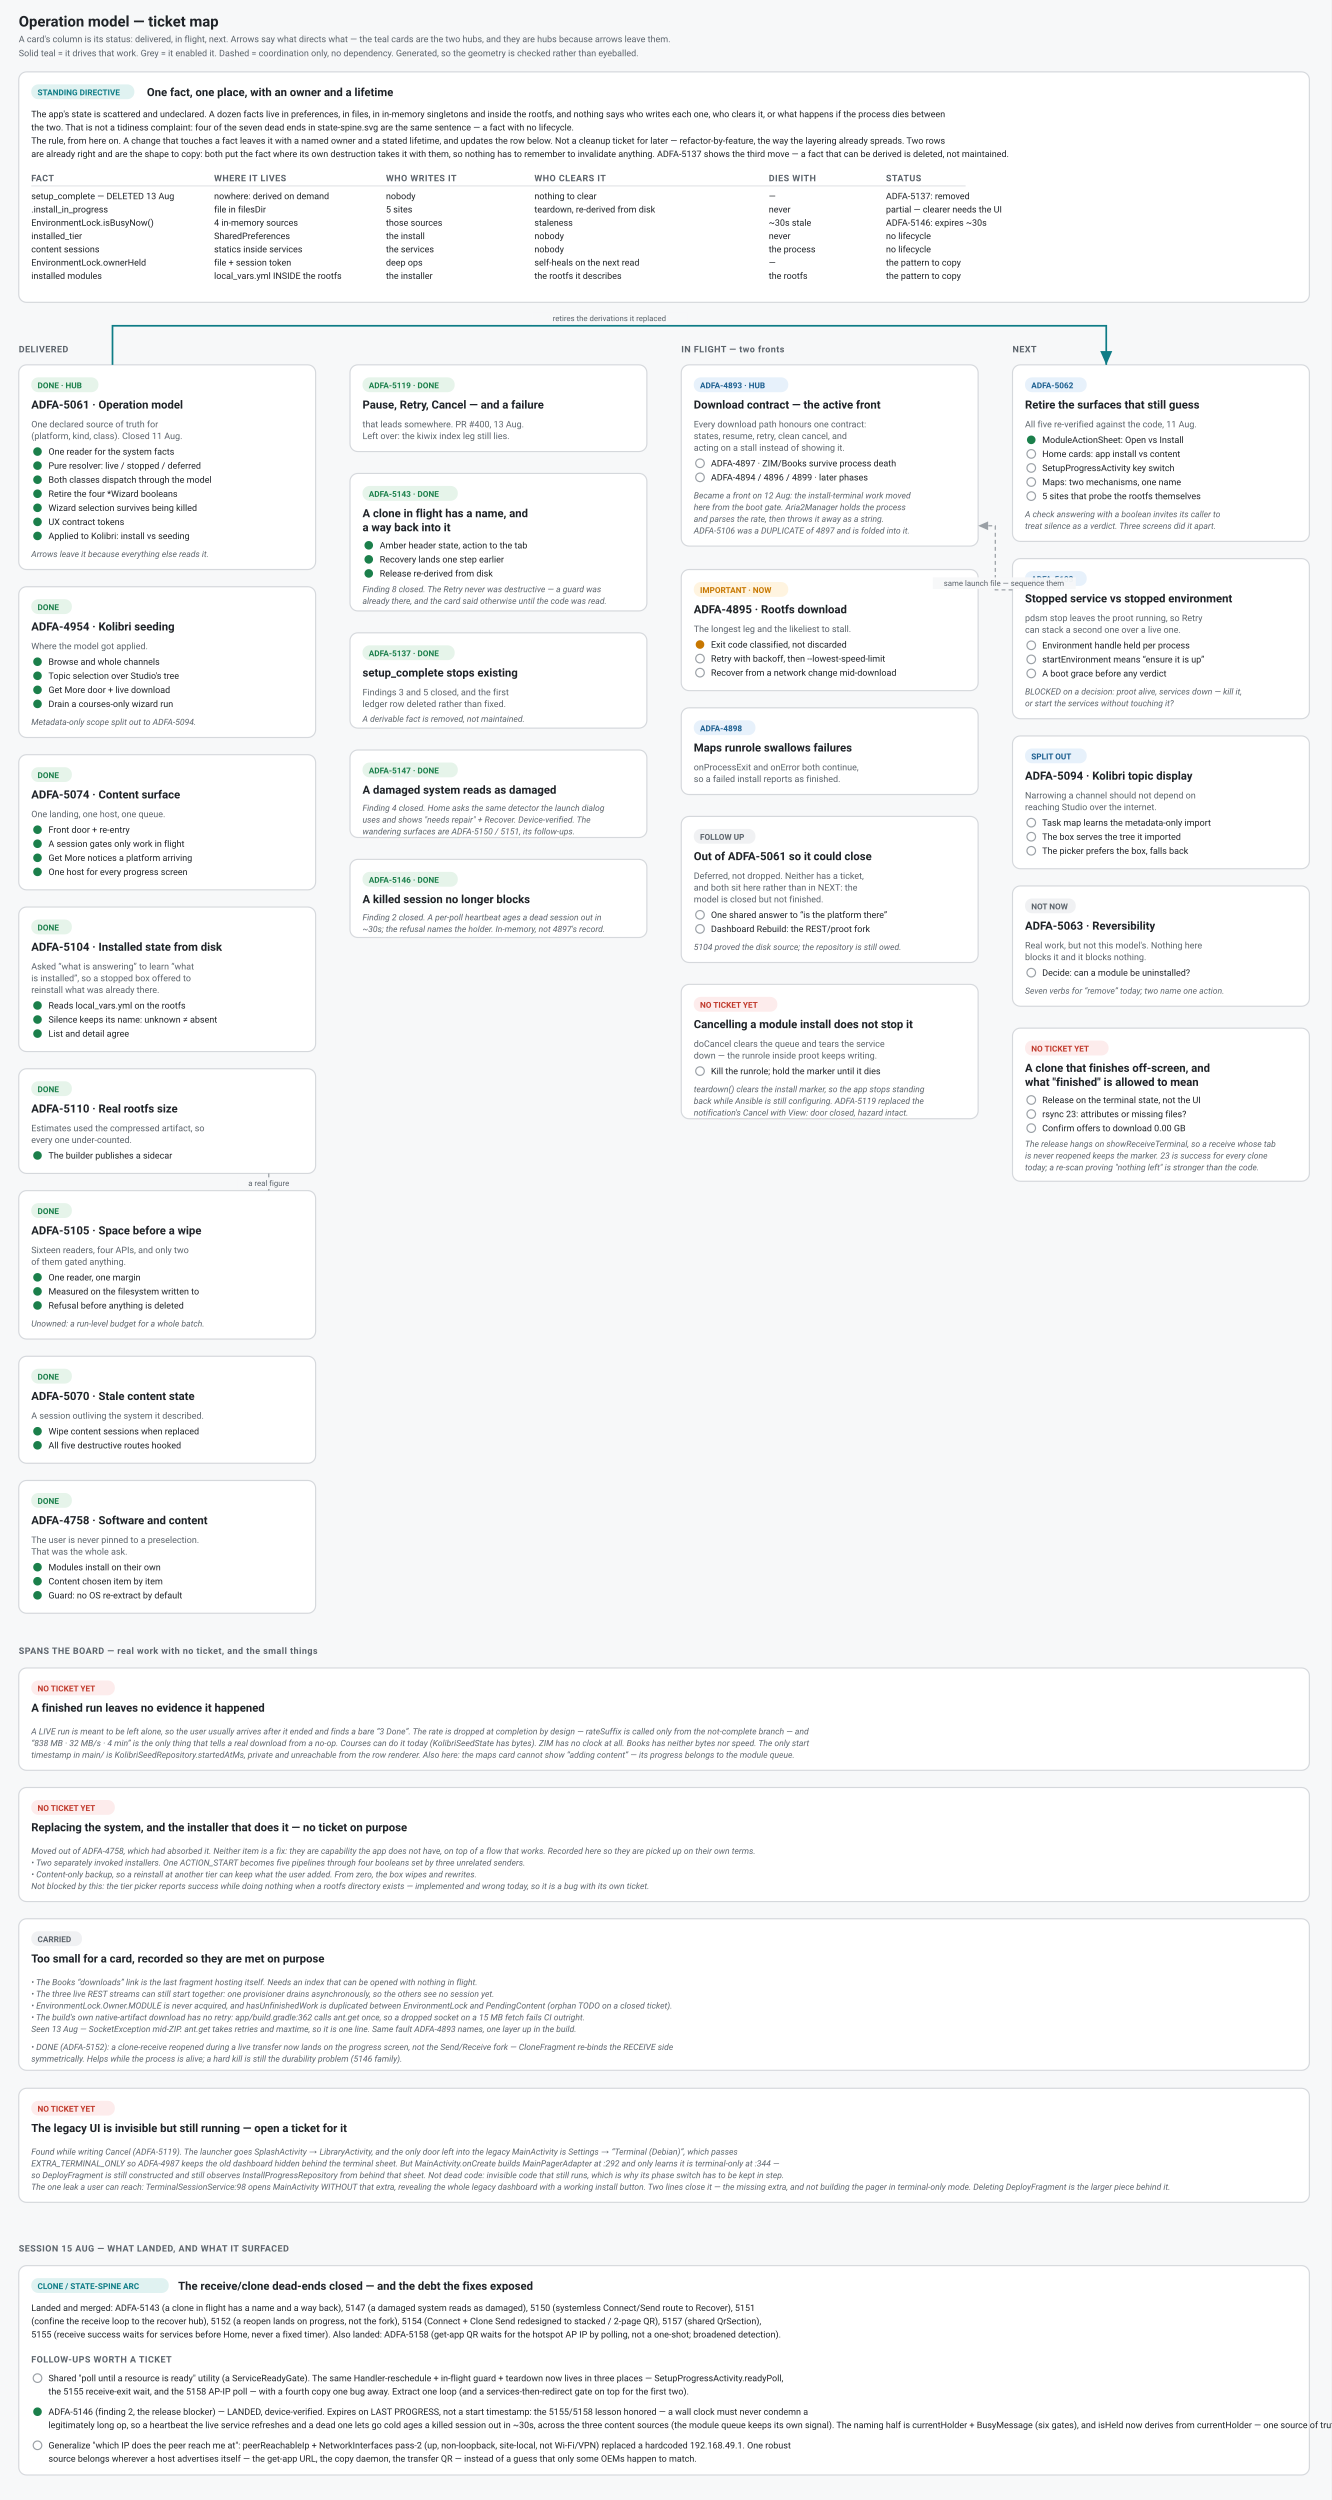
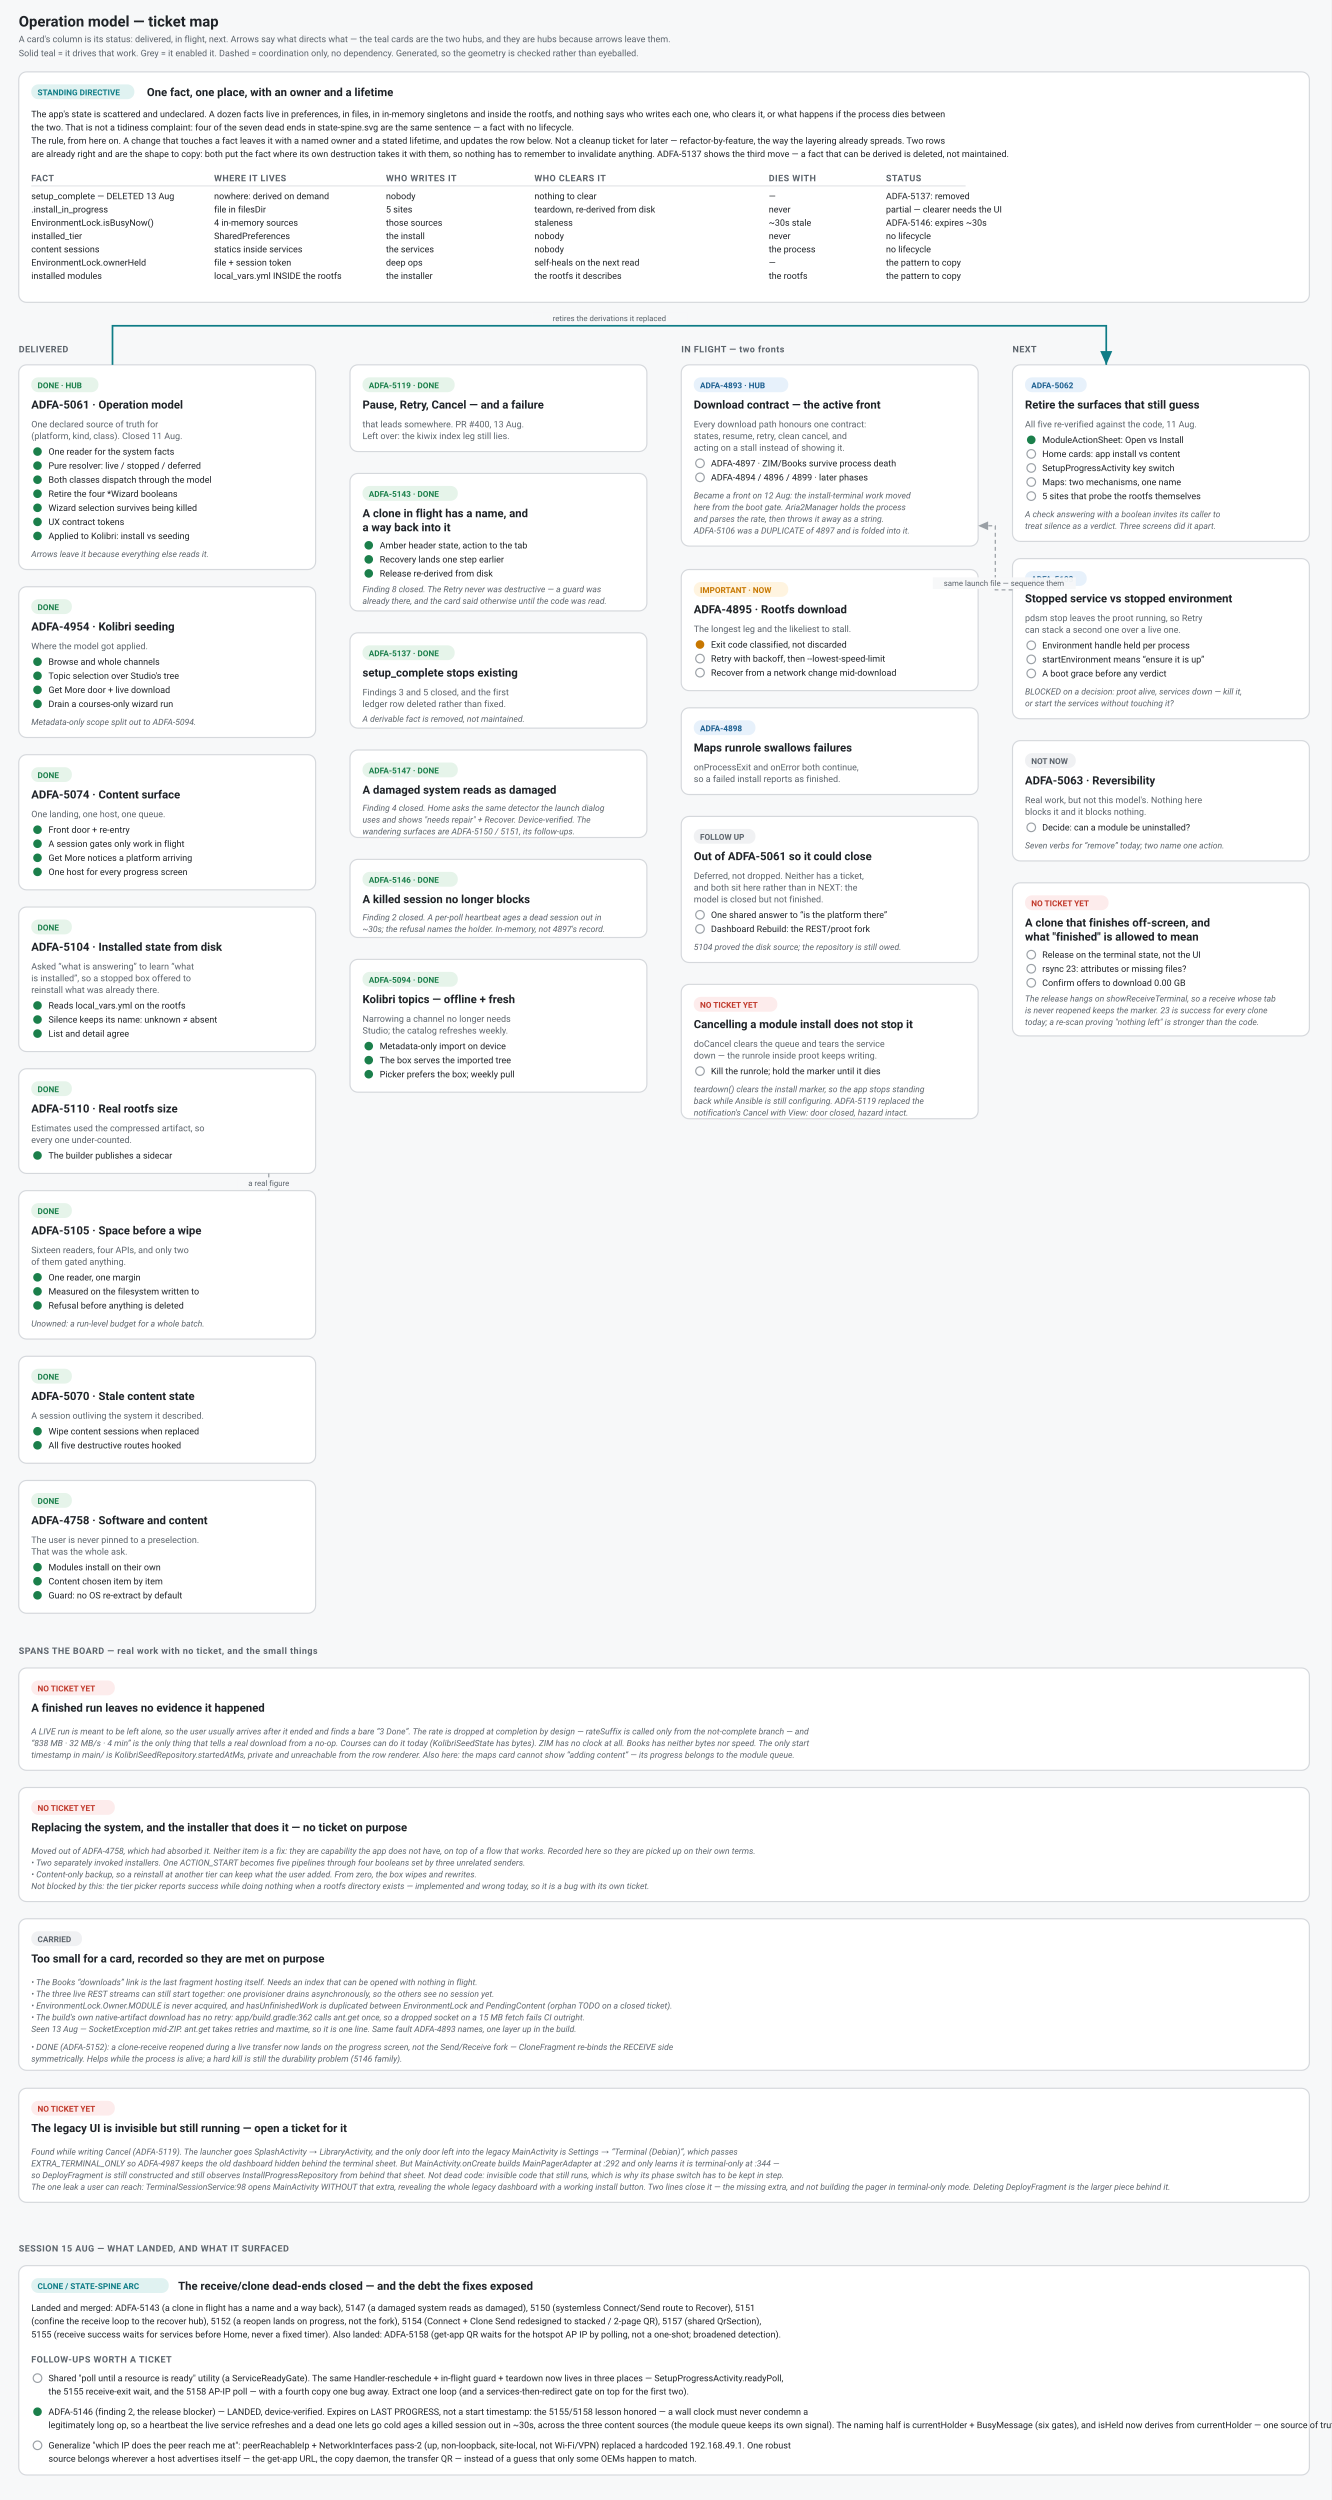
<svg xmlns="http://www.w3.org/2000/svg" viewBox="0 0 1704 3200" width="1704" height="3200" font-family="Segoe UI, Roboto, Helvetica, Arial, sans-serif">
  <style>
  .bg    { fill: #F7F8F9; }
  .card  { fill: #FFFFFF; stroke: #D5D8DC; stroke-width: 1.5; rx: 10; }
  .h1    { font-size: 19px; font-weight: 700; fill: #1F2328; }
  .h2    { font-size: 14.5px; font-weight: 700; fill: #1F2328; }
  .h3    { font-size: 11.5px; font-weight: 700; fill: #5B636B; letter-spacing: .05em; }
  .sub   { font-size: 11.5px; fill: #5B636B; }
  .item  { font-size: 11.5px; fill: #1F2328; }
  .note  { font-size: 11px; fill: #5B636B; font-style: italic; }
  .lnklbl{ font-size: 10px; fill: #5B636B; }
  .lnk    { stroke: #9AA0A6; stroke-width: 1.6; fill: none; }
  .lnk-hi { stroke: #0E7C86; stroke-width: 2.2; fill: none; }
  .lnk-dash { stroke: #9AA0A6; stroke-width: 1.6; fill: none; stroke-dasharray: 5 4; }
  .s-done { fill: #1B7F4B; stroke: none; }
  .s-doing{ fill: #C77700; stroke: none; }
  .s-todo { fill: #FFFFFF; stroke: #9AA0A6; stroke-width: 1.5; }
  .chip   { rx: 9; }
  .chiptx { font-size: 10.5px; font-weight: 700; }
</style>
  <defs>
    <marker id="a" markerWidth="9" markerHeight="9" refX="8" refY="4.5" orient="auto">
      <path d="M0,1 L8,4.5 L0,8 Z" fill="#9AA0A6" />
    </marker>
    <marker id="ahi" markerWidth="9" markerHeight="9" refX="8" refY="4.5" orient="auto">
      <path d="M0,1 L8,4.5 L0,8 Z" fill="#0E7C86" />
    </marker>
  </defs>
  <rect class="bg" x="0" y="0" width="1704" height="3200" />
  <text class="h1" x="24" y="34">Operation model — ticket map</text>
  <text class="sub" x="24" y="54">A card's column is its status: delivered, in flight, next. Arrows say what directs what — the teal cards are the two hubs, and they are hubs because arrows leave them.</text>
  <text class="sub" x="24" y="72">Solid teal = it drives that work. Grey = it enabled it. Dashed = coordination only, no dependency. Generated, so the geometry is checked rather than eyeballed.</text>
  <rect class="card" x="24" y="92" width="1652" height="295" stroke="#0E7C86" stroke-width="3" />
  <rect class="chip" x="40" y="108" width="132" height="19" fill="#E0F2F1" stroke="none" />
  <text class="chiptx" x="48" y="122" fill="#0E7C86">STANDING DIRECTIVE</text>
  <text class="h2" x="188" y="123">One fact, one place, with an owner and a lifetime</text>
  <text class="item" x="40" y="150">The app's state is scattered and undeclared. A dozen facts live in preferences, in files, in in-memory singletons and inside the rootfs, and nothing says who writes each one, who clears it, or what happens if the process dies between</text>
  <text class="item" x="40" y="167">the two. That is not a tidiness complaint: four of the seven dead ends in state-spine.svg are the same sentence — a fact with no lifecycle.</text>
  <text class="item" x="40" y="184">The rule, from here on. A change that touches a fact leaves it with a named owner and a stated lifetime, and updates the row below. Not a cleanup ticket for later — refactor-by-feature, the way the layering already spreads. Two rows</text>
  <text class="item" x="40" y="201">are already right and are the shape to copy: both put the fact where its own destruction takes it with them, so nothing has to remember to invalidate anything. ADFA-5137 shows the third move — a fact that can be derived is deleted, not maintained.</text>
  <text class="h3" x="40" y="232">FACT</text>
  <text class="h3" x="274" y="232">WHERE IT LIVES</text>
  <text class="h3" x="494" y="232">WHO WRITES IT</text>
  <text class="h3" x="684" y="232">WHO CLEARS IT</text>
  <text class="h3" x="984" y="232">DIES WITH</text>
  <text class="h3" x="1134" y="232">STATUS</text>
  <line x1="40" y1="238" x2="1236" y2="238" stroke="#D5D8DC" />
  <text class="item" x="40" y="255">setup_complete — DELETED 13 Aug</text>
  <text class="item" x="274" y="255">nowhere: derived on demand</text>
  <text class="item" x="494" y="255">nobody</text>
  <text class="item" x="684" y="255">nothing to clear</text>
  <text class="item" x="984" y="255">—</text>
  <text class="item" x="1134" y="255" fill="#1B7F4B">ADFA-5137: removed</text>
  <text class="item" x="40" y="272">.install_in_progress</text>
  <text class="item" x="274" y="272">file in filesDir</text>
  <text class="item" x="494" y="272">5 sites</text>
  <text class="item" x="684" y="272">teardown, re-derived from disk</text>
  <text class="item" x="984" y="272">never</text>
  <text class="item" x="1134" y="272" fill="#C77700">partial — clearer needs the UI</text>
  <text class="item" x="40" y="289">EnvironmentLock.isBusyNow()</text>
  <text class="item" x="274" y="289">4 in-memory sources</text>
  <text class="item" x="494" y="289">those sources</text>
  <text class="item" x="684" y="289">staleness</text>
  <text class="item" x="984" y="289">~30s stale</text>
  <text class="item" x="1134" y="289" fill="#1B7F4B">ADFA-5146: expires ~30s</text>
  <text class="item" x="40" y="306">installed_tier</text>
  <text class="item" x="274" y="306">SharedPreferences</text>
  <text class="item" x="494" y="306">the install</text>
  <text class="item" x="684" y="306">nobody</text>
  <text class="item" x="984" y="306">never</text>
  <text class="item" x="1134" y="306" fill="#C0392B">no lifecycle</text>
  <text class="item" x="40" y="323">content sessions</text>
  <text class="item" x="274" y="323">statics inside services</text>
  <text class="item" x="494" y="323">the services</text>
  <text class="item" x="684" y="323">nobody</text>
  <text class="item" x="984" y="323">the process</text>
  <text class="item" x="1134" y="323" fill="#C0392B">no lifecycle</text>
  <text class="item" x="40" y="340">EnvironmentLock.ownerHeld</text>
  <text class="item" x="274" y="340">file + session token</text>
  <text class="item" x="494" y="340">deep ops</text>
  <text class="item" x="684" y="340">self-heals on the next read</text>
  <text class="item" x="984" y="340">—</text>
  <text class="item" x="1134" y="340" fill="#1B7F4B">the pattern to copy</text>
  <text class="item" x="40" y="357">installed modules</text>
  <text class="item" x="274" y="357">local_vars.yml INSIDE the rootfs</text>
  <text class="item" x="494" y="357">the installer</text>
  <text class="item" x="684" y="357">the rootfs it describes</text>
  <text class="item" x="984" y="357">the rootfs</text>
  <text class="item" x="1134" y="357" fill="#1B7F4B">the pattern to copy</text>
  <text class="h3" x="24" y="451">DELIVERED</text>
  <text class="h3" x="872" y="451">IN FLIGHT — two fronts</text>
  <text class="h3" x="1296" y="451">NEXT</text>
  <rect class="card" x="24" y="467" width="380" height="262" stroke="#0E7C86" stroke-width="2.5" />
  <rect class="chip" x="40" y="483" width="86" height="19" fill="#E6F4EA" stroke="none" />
  <text class="chiptx" x="48" y="497" fill="#1B7F4B">DONE · HUB</text>
  <text class="h2" x="40" y="523">ADFA-5061 · Operation model</text>
  <text class="sub" x="40" y="547">One declared source of truth for</text>
  <text class="sub" x="40" y="562">(platform, kind, class). Closed 11 Aug.</text>
  <circle class="s-done" cx="48" cy="578" r="5.5" />
  <text class="item" x="62" y="582">One reader for the system facts</text>
  <circle class="s-done" cx="48" cy="596" r="5.5" />
  <text class="item" x="62" y="600">Pure resolver: live / stopped / deferred</text>
  <circle class="s-done" cx="48" cy="614" r="5.5" />
  <text class="item" x="62" y="618">Both classes dispatch through the model</text>
  <circle class="s-done" cx="48" cy="632" r="5.5" />
  <text class="item" x="62" y="636">Retire the four *Wizard booleans</text>
  <circle class="s-done" cx="48" cy="650" r="5.5" />
  <text class="item" x="62" y="654">Wizard selection survives being killed</text>
  <circle class="s-done" cx="48" cy="668" r="5.5" />
  <text class="item" x="62" y="672">UX contract tokens</text>
  <circle class="s-done" cx="48" cy="686" r="5.5" />
  <text class="item" x="62" y="690">Applied to Kolibri: install vs seeding</text>
  <text class="note" x="40" y="713">Arrows leave it because everything else reads it.</text>
  <rect class="card" x="24" y="751" width="380" height="193" />
  <rect class="chip" x="40" y="767" width="52" height="19" fill="#E6F4EA" stroke="none" />
  <text class="chiptx" x="48" y="781" fill="#1B7F4B">DONE</text>
  <text class="h2" x="40" y="807">ADFA-4954 · Kolibri seeding</text>
  <text class="sub" x="40" y="831">Where the model got applied.</text>
  <circle class="s-done" cx="48" cy="847" r="5.5" />
  <text class="item" x="62" y="851">Browse and whole channels</text>
  <circle class="s-done" cx="48" cy="865" r="5.5" />
  <text class="item" x="62" y="869">Topic selection over Studio's tree</text>
  <circle class="s-done" cx="48" cy="883" r="5.5" />
  <text class="item" x="62" y="887">Get More door + live download</text>
  <circle class="s-done" cx="48" cy="901" r="5.5" />
  <text class="item" x="62" y="905">Drain a courses-only wizard run</text>
  <text class="note" x="40" y="928">Metadata-only scope split out to ADFA-5094.</text>
  <rect class="card" x="24" y="966" width="380" height="173" />
  <rect class="chip" x="40" y="982" width="52" height="19" fill="#E6F4EA" stroke="none" />
  <text class="chiptx" x="48" y="996" fill="#1B7F4B">DONE</text>
  <text class="h2" x="40" y="1022">ADFA-5074 · Content surface</text>
  <text class="sub" x="40" y="1046">One landing, one host, one queue.</text>
  <circle class="s-done" cx="48" cy="1062" r="5.5" />
  <text class="item" x="62" y="1066">Front door + re-entry</text>
  <circle class="s-done" cx="48" cy="1080" r="5.5" />
  <text class="item" x="62" y="1084">A session gates only work in flight</text>
  <circle class="s-done" cx="48" cy="1098" r="5.5" />
  <text class="item" x="62" y="1102">Get More notices a platform arriving</text>
  <circle class="s-done" cx="48" cy="1116" r="5.5" />
  <text class="item" x="62" y="1120">One host for every progress screen</text>
  <rect class="card" x="24" y="1161" width="380" height="185" />
  <rect class="chip" x="40" y="1177" width="52" height="19" fill="#E6F4EA" stroke="none" />
  <text class="chiptx" x="48" y="1191" fill="#1B7F4B">DONE</text>
  <text class="h2" x="40" y="1217">ADFA-5104 · Installed state from disk</text>
  <text class="sub" x="40" y="1241">Asked “what is answering” to learn “what</text>
  <text class="sub" x="40" y="1256">is installed”, so a stopped box offered to</text>
  <text class="sub" x="40" y="1271">reinstall what was already there.</text>
  <circle class="s-done" cx="48" cy="1287" r="5.5" />
  <text class="item" x="62" y="1291">Reads local_vars.yml on the rootfs</text>
  <circle class="s-done" cx="48" cy="1305" r="5.5" />
  <text class="item" x="62" y="1309">Silence keeps its name: unknown ≠ absent</text>
  <circle class="s-done" cx="48" cy="1323" r="5.5" />
  <text class="item" x="62" y="1327">List and detail agree</text>
  <rect class="card" x="24" y="1368" width="380" height="134" />
  <rect class="chip" x="40" y="1384" width="52" height="19" fill="#E6F4EA" stroke="none" />
  <text class="chiptx" x="48" y="1398" fill="#1B7F4B">DONE</text>
  <text class="h2" x="40" y="1424">ADFA-5110 · Real rootfs size</text>
  <text class="sub" x="40" y="1448">Estimates used the compressed artifact, so</text>
  <text class="sub" x="40" y="1463">every one under-counted.</text>
  <circle class="s-done" cx="48" cy="1479" r="5.5" />
  <text class="item" x="62" y="1483">The builder publishes a sidecar</text>
  <rect class="card" x="24" y="1524" width="380" height="190" />
  <rect class="chip" x="40" y="1540" width="52" height="19" fill="#E6F4EA" stroke="none" />
  <text class="chiptx" x="48" y="1554" fill="#1B7F4B">DONE</text>
  <text class="h2" x="40" y="1580">ADFA-5105 · Space before a wipe</text>
  <text class="sub" x="40" y="1604">Sixteen readers, four APIs, and only two</text>
  <text class="sub" x="40" y="1619">of them gated anything.</text>
  <circle class="s-done" cx="48" cy="1635" r="5.5" />
  <text class="item" x="62" y="1639">One reader, one margin</text>
  <circle class="s-done" cx="48" cy="1653" r="5.5" />
  <text class="item" x="62" y="1657">Measured on the filesystem written to</text>
  <circle class="s-done" cx="48" cy="1671" r="5.5" />
  <text class="item" x="62" y="1675">Refusal before anything is deleted</text>
  <text class="note" x="40" y="1698">Unowned: a run-level budget for a whole batch.</text>
  <rect class="card" x="24" y="1736" width="380" height="137" />
  <rect class="chip" x="40" y="1752" width="52" height="19" fill="#E6F4EA" stroke="none" />
  <text class="chiptx" x="48" y="1766" fill="#1B7F4B">DONE</text>
  <text class="h2" x="40" y="1792">ADFA-5070 · Stale content state</text>
  <text class="sub" x="40" y="1816">A session outliving the system it described.</text>
  <circle class="s-done" cx="48" cy="1832" r="5.5" />
  <text class="item" x="62" y="1836">Wipe content sessions when replaced</text>
  <circle class="s-done" cx="48" cy="1850" r="5.5" />
  <text class="item" x="62" y="1854">All five destructive routes hooked</text>
  <rect class="card" x="24" y="1895" width="380" height="170" />
  <rect class="chip" x="40" y="1911" width="52" height="19" fill="#E6F4EA" stroke="none" />
  <text class="chiptx" x="48" y="1925" fill="#1B7F4B">DONE</text>
  <text class="h2" x="40" y="1951">ADFA-4758 · Software and content</text>
  <text class="sub" x="40" y="1975">The user is never pinned to a preselection.</text>
  <text class="sub" x="40" y="1990">That was the whole ask.</text>
  <circle class="s-done" cx="48" cy="2006" r="5.5" />
  <text class="item" x="62" y="2010">Modules install on their own</text>
  <circle class="s-done" cx="48" cy="2024" r="5.5" />
  <text class="item" x="62" y="2028">Content chosen item by item</text>
  <circle class="s-done" cx="48" cy="2042" r="5.5" />
  <text class="item" x="62" y="2046">Guard: no OS re-extract by default</text>
  <g transform="translate(424,0)">
    <rect class="card" x="448" y="467" width="380" height="232" stroke="#0E7C86" stroke-width="2.5" />
    <rect class="chip" x="464" y="483" width="121" height="19" fill="#E7F1FB" stroke="none" />
    <text class="chiptx" x="472" y="497" fill="#1B5E8F">ADFA-4893 · HUB</text>
    <text class="h2" x="464" y="523">Download contract — the active front</text>
    <text class="sub" x="464" y="547">Every download path honours one contract:</text>
    <text class="sub" x="464" y="562">states, resume, retry, clean cancel, and</text>
    <text class="sub" x="464" y="577">acting on a stall instead of showing it.</text>
    <circle class="s-todo" cx="472" cy="593" r="5.5" />
    <text class="item" x="486" y="597">ADFA-4897 · ZIM/Books survive process death</text>
    <circle class="s-todo" cx="472" cy="611" r="5.5" />
    <text class="item" x="486" y="615">ADFA-4894 / 4896 / 4899 · later phases</text>
    <text class="note" x="464" y="638">Became a front on 12 Aug: the install-terminal work moved</text>
    <text class="note" x="464" y="653">here from the boot gate. Aria2Manager holds the process</text>
    <text class="note" x="464" y="668">and parses the rate, then throws it away as a string.</text>
    <text class="note" x="464" y="683">ADFA-5106 was a DUPLICATE of 4897 and is folded into it.</text>
  </g>
  <g transform="translate(424,0)">
    <rect class="card" x="448" y="729" width="380" height="155" stroke="#C77700" stroke-width="2" />
    <rect class="chip" x="464" y="745" width="121" height="19" fill="#FFF4E0" stroke="none" />
    <text class="chiptx" x="472" y="759" fill="#C77700">IMPORTANT · NOW</text>
    <text class="h2" x="464" y="785">ADFA-4895 · Rootfs download</text>
    <text class="sub" x="464" y="809">The longest leg and the likeliest to stall.</text>
    <circle class="s-doing" cx="472" cy="825" r="5.5" />
    <text class="item" x="486" y="829">Exit code classified, not discarded</text>
    <circle class="s-todo" cx="472" cy="843" r="5.5" />
    <text class="item" x="486" y="847">Retry with backoff, then --lowest-speed-limit</text>
    <circle class="s-todo" cx="472" cy="861" r="5.5" />
    <text class="item" x="486" y="865">Recover from a network change mid-download</text>
  </g>
  <g transform="translate(424,0)">
    <rect class="card" x="448" y="906" width="380" height="111" />
    <rect class="chip" x="464" y="922" width="79" height="19" fill="#E7F1FB" stroke="none" />
    <text class="chiptx" x="472" y="936" fill="#1B5E8F">ADFA-4898</text>
    <text class="h2" x="464" y="962">Maps runrole swallows failures</text>
    <text class="sub" x="464" y="986">onProcessExit and onError both continue,</text>
    <text class="sub" x="464" y="1001">so a failed install reports as finished.</text>
  </g>
  <g transform="translate(0,-572)">
    <rect class="card" x="448" y="1039" width="380" height="111" stroke="#1B7F4B" stroke-width="2" />
    <rect class="chip" x="464" y="1055" width="118" height="19" fill="#E6F4EA" stroke="none" />
    <text class="chiptx" x="472" y="1069" fill="#1B7F4B">ADFA-5119 · DONE</text>
    <text class="h2" x="464" y="1095">Pause, Retry, Cancel — and a failure</text>
    <text class="sub" x="464" y="1119">that leads somewhere. PR #400, 13 Aug.</text>
    <text class="sub" x="464" y="1134">Left over: the kiwix index leg still lies.</text>
  </g>
  <g transform="translate(424,-135)">
    <rect class="card" x="448" y="1180" width="380" height="187" />
    <rect class="chip" x="464" y="1196" width="79" height="19" fill="#F0F1F3" stroke="none" />
    <text class="chiptx" x="472" y="1210" fill="#5B636B">FOLLOW UP</text>
    <text class="h2" x="464" y="1236">Out of ADFA-5061 so it could close</text>
    <text class="sub" x="464" y="1260">Deferred, not dropped. Neither has a ticket,</text>
    <text class="sub" x="464" y="1275">and both sit here rather than in NEXT: the</text>
    <text class="sub" x="464" y="1290">model is closed but not finished.</text>
    <circle class="s-todo" cx="472" cy="1306" r="5.5" />
    <text class="item" x="486" y="1310">One shared answer to “is the platform there”</text>
    <circle class="s-todo" cx="472" cy="1324" r="5.5" />
    <text class="item" x="486" y="1328">Dashboard Rebuild: the REST/proot fork</text>
    <text class="note" x="464" y="1351">5104 proved the disk source; the repository is still owed.</text>
  </g>
  <g transform="translate(424,0)">
    <rect class="card" x="872" y="467" width="380" height="226" />
    <rect class="chip" x="888" y="483" width="79" height="19" fill="#E7F1FB" stroke="none" />
    <text class="chiptx" x="896" y="497" fill="#1B5E8F">ADFA-5062</text>
    <text class="h2" x="888" y="523">Retire the surfaces that still guess</text>
    <text class="sub" x="888" y="547">All five re-verified against the code, 11 Aug.</text>
    <circle class="s-done" cx="896" cy="563" r="5.5" />
    <text class="item" x="910" y="567">ModuleActionSheet: Open vs Install</text>
    <circle class="s-todo" cx="896" cy="581" r="5.5" />
    <text class="item" x="910" y="585">Home cards: app install vs content</text>
    <circle class="s-todo" cx="896" cy="599" r="5.5" />
    <text class="item" x="910" y="603">SetupProgressActivity key switch</text>
    <circle class="s-todo" cx="896" cy="617" r="5.5" />
    <text class="item" x="910" y="621">Maps: two mechanisms, one name</text>
    <circle class="s-todo" cx="896" cy="635" r="5.5" />
    <text class="item" x="910" y="639">5 sites that probe the rootfs themselves</text>
    <text class="note" x="888" y="662">A check answering with a boolean invites its caller to</text>
    <text class="note" x="888" y="677">treat silence as a verdict. Three screens did it apart.</text>
  </g>
  <g transform="translate(424,0)">
    <rect class="card" x="872" y="715" width="380" height="205" />
    <rect class="chip" x="888" y="731" width="79" height="19" fill="#E7F1FB" stroke="none" />
    <text class="chiptx" x="896" y="745" fill="#1B5E8F">ADFA-5103</text>
    <text class="h2" x="888" y="771">Stopped service vs stopped environment</text>
    <text class="sub" x="888" y="795">pdsm stop leaves the proot running, so Retry</text>
    <text class="sub" x="888" y="810">can stack a second one over a live one.</text>
    <circle class="s-todo" cx="896" cy="826" r="5.5" />
    <text class="item" x="910" y="830">Environment handle held per process</text>
    <circle class="s-todo" cx="896" cy="844" r="5.5" />
    <text class="item" x="910" y="848">startEnvironment means “ensure it is up”</text>
    <circle class="s-todo" cx="896" cy="862" r="5.5" />
    <text class="item" x="910" y="866">A boot grace before any verdict</text>
    <text class="note" x="888" y="889">BLOCKED on a decision: proot alive, services down — kill it,</text>
    <text class="note" x="888" y="904">or start the services without touching it?</text>
  </g>
-   <g transform="translate(424,0)">
-     <rect class="card" x="872" y="942" width="380" height="170" />
-     <rect class="chip" x="888" y="958" width="79" height="19" fill="#E7F1FB" stroke="none" />
-     <text class="chiptx" x="896" y="972" fill="#1B5E8F">SPLIT OUT</text>
-     <text class="h2" x="888" y="998">ADFA-5094 · Kolibri topic display</text>
-     <text class="sub" x="888" y="1022">Narrowing a channel should not depend on</text>
-     <text class="sub" x="888" y="1037">reaching Studio over the internet.</text>
-     <circle class="s-todo" cx="896" cy="1053" r="5.5" />
-     <text class="item" x="910" y="1057">Task map learns the metadata-only import</text>
-     <circle class="s-todo" cx="896" cy="1071" r="5.5" />
-     <text class="item" x="910" y="1075">The box serves the tree it imported</text>
-     <circle class="s-todo" cx="896" cy="1089" r="5.5" />
-     <text class="item" x="910" y="1093">The picker prefers the box, falls back</text>
-   </g>
-   <g transform="translate(424,0)">
+   <g transform="translate(-424,286)">
+     <rect class="card" x="872" y="942" width="380" height="170" stroke="#1B7F4B" stroke-width="2" />
+     <rect class="chip" x="888" y="958" width="122" height="19" fill="#E6F4EA" stroke="none" />
+     <text class="chiptx" x="896" y="972" fill="#1B7F4B">ADFA-5094 · DONE</text>
+     <text class="h2" x="888" y="998">Kolibri topics — offline + fresh</text>
+     <text class="sub" x="888" y="1022">Narrowing a channel no longer needs</text>
+     <text class="sub" x="888" y="1037">Studio; the catalog refreshes weekly.</text>
+     <circle class="s-done" cx="896" cy="1053" r="5.5" />
+     <text class="item" x="910" y="1057">Metadata-only import on device</text>
+     <circle class="s-done" cx="896" cy="1071" r="5.5" />
+     <text class="item" x="910" y="1075">The box serves the imported tree</text>
+     <circle class="s-done" cx="896" cy="1089" r="5.5" />
+     <text class="item" x="910" y="1093">Picker prefers the box; weekly pull</text>
+   </g>
+   <g transform="translate(424,-186)">
    <rect class="card" x="872" y="1134" width="380" height="154" />
    <rect class="chip" x="888" y="1150" width="65" height="19" fill="#F0F1F3" stroke="none" />
    <text class="chiptx" x="896" y="1164" fill="#5B636B">NOT NOW</text>
    <text class="h2" x="888" y="1190">ADFA-5063 · Reversibility</text>
    <text class="sub" x="888" y="1214">Real work, but not this model's. Nothing here</text>
    <text class="sub" x="888" y="1229">blocks it and it blocks nothing.</text>
    <circle class="s-todo" cx="896" cy="1245" r="5.5" />
    <text class="item" x="910" y="1249">Decide: can a module be uninstalled?</text>
    <text class="note" x="888" y="1272">Seven verbs for “remove” today; two name one action.</text>
  </g>
  <g transform="translate(424,-130)">
    <rect class="card" x="448" y="1390" width="380" height="172" stroke="#C0392B" stroke-width="2" />
    <rect class="chip" x="464" y="1406" width="107" height="19" fill="#FDECEC" stroke="none" />
    <text class="chiptx" x="472" y="1420" fill="#C0392B">NO TICKET YET</text>
    <text class="h2" x="464" y="1446">Cancelling a module install does not stop it</text>
    <text class="sub" x="464" y="1470">doCancel clears the queue and tears the service</text>
    <text class="sub" x="464" y="1485">down — the runrole inside proot keeps writing.</text>
    <circle class="s-todo" cx="472" cy="1501" r="5.5" />
    <text class="item" x="486" y="1505">Kill the runrole; hold the marker until it dies</text>
    <text class="note" x="464" y="1528">teardown() clears the install marker, so the app stops standing</text>
    <text class="note" x="464" y="1543">back while Ansible is still configuring. ADFA-5119 replaced the</text>
    <text class="note" x="464" y="1558">notification's Cancel with View: door closed, hazard intact.</text>
  </g>
  <g transform="translate(-424,-704)">
    <rect class="card" x="872" y="1310" width="380" height="176" stroke="#1B7F4B" stroke-width="2" />
    <rect class="chip" x="888" y="1326" width="122" height="19" fill="#E6F4EA" stroke="none" />
    <text class="chiptx" x="896" y="1340" fill="#1B7F4B">ADFA-5143 · DONE</text>
    <text class="h2" x="888" y="1366">A clone in flight has a name, and</text>
    <text class="h2" x="888" y="1384">a way back into it</text>
    <circle class="s-done" cx="896" cy="1402" r="5.5" />
    <text class="item" x="910" y="1406">Amber header state, action to the tab</text>
    <circle class="s-done" cx="896" cy="1420" r="5.5" />
    <text class="item" x="910" y="1424">Recovery lands one step earlier</text>
    <circle class="s-done" cx="896" cy="1438" r="5.5" />
    <text class="item" x="910" y="1442">Release re-derived from disk</text>
    <text class="note" x="888" y="1462">Finding 8 closed. The Retry never was destructive — a guard was</text>
    <text class="note" x="888" y="1477">already there, and the card said otherwise until the code was read.</text>
  </g>
  <g transform="translate(-424,-696)">
    <rect class="card" x="872" y="1506" width="380" height="122" stroke="#1B7F4B" stroke-width="2" />
    <rect class="chip" x="888" y="1522" width="118" height="19" fill="#E6F4EA" stroke="none" />
    <text class="chiptx" x="896" y="1536" fill="#1B7F4B">ADFA-5137 · DONE</text>
    <text class="h2" x="888" y="1562">setup_complete stops existing</text>
    <text class="sub" x="888" y="1586">Findings 3 and 5 closed, and the first</text>
    <text class="sub" x="888" y="1601">ledger row deleted rather than fixed.</text>
    <text class="note" x="888" y="1620">A derivable fact is removed, not maintained.</text>
  </g>
-   <g transform="translate(424,-340)">
+   <g transform="translate(424,-526)">
    <rect class="card" x="872" y="1656" width="380" height="196" stroke="#C0392B" stroke-width="2" />
    <rect class="chip" x="888" y="1672" width="107" height="19" fill="#FDECEC" stroke="none" />
    <text class="chiptx" x="896" y="1686" fill="#C0392B">NO TICKET YET</text>
    <text class="h2" x="888" y="1712">A clone that finishes off-screen, and</text>
    <text class="h2" x="888" y="1730">what "finished" is allowed to mean</text>
    <circle class="s-todo" cx="896" cy="1748" r="5.5" />
    <text class="item" x="910" y="1752">Release on the terminal state, not the UI</text>
    <circle class="s-todo" cx="896" cy="1766" r="5.5" />
    <text class="item" x="910" y="1770">rsync 23: attributes or missing files?</text>
    <circle class="s-todo" cx="896" cy="1784" r="5.5" />
    <text class="item" x="910" y="1788">Confirm offers to download 0.00 GB</text>
    <text class="note" x="888" y="1808">The release hangs on showReceiveTerminal, so a receive whose tab</text>
    <text class="note" x="888" y="1823">is never reopened keeps the marker. 23 is success for every clone</text>
    <text class="note" x="888" y="1838">today; a re-scan proving "nothing left" is stronger than the code.</text>
  </g>
  <g transform="translate(-424,-912)">
    <rect class="card" x="872" y="1872" width="380" height="112" stroke="#1B7F4B" stroke-width="2" />
    <rect class="chip" x="888" y="1888" width="122" height="19" fill="#E6F4EA" stroke="none" />
    <text class="chiptx" x="896" y="1902" fill="#1B7F4B">ADFA-5147 · DONE</text>
    <text class="h2" x="888" y="1928">A damaged system reads as damaged</text>
    <text class="note" x="888" y="1950">Finding 4 closed. Home asks the same detector the launch dialog</text>
    <text class="note" x="888" y="1965">uses and shows "needs repair" + Recover. Device-verified. The</text>
    <text class="note" x="888" y="1980">wandering surfaces are ADFA-5150 / 5151, its follow-ups.</text>
  </g>
  <g transform="translate(-424,-904)">
    <rect class="card" x="872" y="2004" width="380" height="100" stroke="#1B7F4B" stroke-width="2" />
    <rect class="chip" x="888" y="2020" width="122" height="19" fill="#E6F4EA" stroke="none" />
    <text class="chiptx" x="896" y="2034" fill="#1B7F4B">ADFA-5146 · DONE</text>
    <text class="h2" x="888" y="2060">A killed session no longer blocks</text>
    <text class="note" x="888" y="2082">Finding 2 closed. A per-poll heartbeat ages a dead session out in</text>
    <text class="note" x="888" y="2097">~30s; the refusal names the holder. In-memory, not 4897's record.</text>
  </g>
  <text class="h3" x="24" y="2117">SPANS THE BOARD — real work with no ticket, and the small things</text>
  <rect class="card" x="24" y="2135" width="1652" height="131" stroke="#C0392B" stroke-width="2.5" />
  <rect class="chip" x="40" y="2151" width="107" height="19" fill="#FDECEC" stroke="none" />
  <text class="chiptx" x="48" y="2165" fill="#C0392B">NO TICKET YET</text>
  <text class="h2" x="40" y="2191">A finished run leaves no evidence it happened</text>
  <text class="note" x="40" y="2220">A LIVE run is meant to be left alone, so the user usually arrives after it ended and finds a bare “3 Done”. The rate is dropped at completion by design — rateSuffix is called only from the not-complete branch — and</text>
  <text class="note" x="40" y="2235">“838 MB · 32 MB/s · 4 min” is the only thing that tells a real download from a no-op. Courses can do it today (KolibriSeedState has bytes). ZIM has no clock at all. Books has neither bytes nor speed. The only start</text>
  <text class="note" x="40" y="2250">timestamp in main/ is KolibriSeedRepository.startedAtMs, private and unreachable from the row renderer. Also here: the maps card cannot show “adding content” — its progress belongs to the module queue.</text>
  <rect class="card" x="24" y="2288" width="1652" height="146" stroke="#C0392B" stroke-width="2.5" />
  <rect class="chip" x="40" y="2304" width="107" height="19" fill="#FDECEC" stroke="none" />
  <text class="chiptx" x="48" y="2318" fill="#C0392B">NO TICKET YET</text>
  <text class="h2" x="40" y="2344">Replacing the system, and the installer that does it — no ticket on purpose</text>
  <text class="note" x="40" y="2373">Moved out of ADFA-4758, which had absorbed it. Neither item is a fix: they are capability the app does not have, on top of a flow that works. Recorded here so they are picked up on their own terms.</text>
  <text class="note" x="40" y="2388">•  Two separately invoked installers. One ACTION_START becomes five pipelines through four booleans set by three unrelated senders.</text>
  <text class="note" x="40" y="2403">•  Content-only backup, so a reinstall at another tier can keep what the user added. From zero, the box wipes and rewrites.</text>
  <text class="note" x="40" y="2418">Not blocked by this: the tier picker reports success while doing nothing when a rootfs directory exists — implemented and wrong today, so it is a bug with its own ticket.</text>
  <rect class="card" x="24" y="2456" width="1652" height="194" />
  <rect class="chip" x="40" y="2472" width="65" height="19" fill="#F0F1F3" stroke="none" />
  <text class="chiptx" x="48" y="2486" fill="#5B636B">CARRIED</text>
  <text class="h2" x="40" y="2512">Too small for a card, recorded so they are met on purpose</text>
  <text class="note" x="40" y="2541">•  The Books “downloads” link is the last fragment hosting itself. Needs an index that can be opened with nothing in flight.</text>
  <text class="note" x="40" y="2556">•  The three live REST streams can still start together: one provisioner drains asynchronously, so the others see no session yet.</text>
  <text class="note" x="40" y="2571">•  EnvironmentLock.Owner.MODULE is never acquired, and hasUnfinishedWork is duplicated between EnvironmentLock and PendingContent (orphan TODO on a closed ticket).</text>
  <text class="note" x="40" y="2586">•  The build's own native-artifact download has no retry: app/build.gradle:362 calls ant.get once, so a dropped socket on a 15 MB fetch fails CI outright.</text>
  <text class="note" x="40" y="2601">   Seen 13 Aug — SocketException mid-ZIP. ant.get takes retries and maxtime, so it is one line. Same fault ADFA-4893 names, one layer up in the build.</text>
  <text class="note" x="40" y="2624">•  DONE (ADFA-5152): a clone-receive reopened during a live transfer now lands on the progress screen, not the Send/Receive fork — CloneFragment re-binds the RECEIVE side</text>
  <text class="note" x="40" y="2639">   symmetrically. Helps while the process is alive; a hard kill is still the durability problem (5146 family).</text>
  <path class="lnk" d="M344,1502 V1524" marker-end="url(#a)" />
  <rect x="304" y="1507" width="80" height="15" fill="#F7F8F9" opacity="0.95" />
  <text class="lnklbl" x="344" y="1518" text-anchor="middle">a real figure</text>
  <path class="lnk-hi" d="M144,467 V417 H1416 V467" marker-end="url(#ahi)" />
  <rect x="681" y="400" width="199" height="15" fill="#F7F8F9" opacity="0.95" />
  <text class="lnklbl" x="780" y="411" text-anchor="middle">retires the derivations it replaced</text>
  <path class="lnk-dash" d="M1296,755 H1274 V673 H1252" marker-end="url(#a)" />
  <rect x="1194" y="739" width="183" height="15" fill="#F7F8F9" opacity="0.95" />
  <text class="lnklbl" x="1285" y="750" text-anchor="middle">same launch file — sequence them</text>
  <rect class="card" x="24" y="2673" width="1652" height="146" stroke="#C0392B" stroke-width="2.5" />
  <rect class="chip" x="40" y="2689" width="107" height="19" fill="#FDECEC" stroke="none" />
  <text class="chiptx" x="48" y="2703" fill="#C0392B">NO TICKET YET</text>
  <text class="h2" x="40" y="2729">The legacy UI is invisible but still running — open a ticket for it</text>
  <text class="note" x="40" y="2758">Found while writing Cancel (ADFA-5119). The launcher goes SplashActivity → LibraryActivity, and the only door left into the legacy MainActivity is Settings → “Terminal (Debian)”, which passes</text>
  <text class="note" x="40" y="2773">EXTRA_TERMINAL_ONLY so ADFA-4987 keeps the old dashboard hidden behind the terminal sheet. But MainActivity.onCreate builds MainPagerAdapter at :292 and only learns it is terminal-only at :344 —</text>
  <text class="note" x="40" y="2788">so DeployFragment is still constructed and still observes InstallProgressRepository from behind that sheet. Not dead code: invisible code that still runs, which is why its phase switch has to be kept in step.</text>
  <text class="note" x="40" y="2803">The one leak a user can reach: TerminalSessionService:98 opens MainActivity WITHOUT that extra, revealing the whole legacy dashboard with a working install button. Two lines close it — the missing extra, and not building the pager in terminal-only mode. Deleting DeployFragment is the larger piece behind it.</text>
  <text class="h3" x="24" y="2882">SESSION 15 AUG — WHAT LANDED, AND WHAT IT SURFACED</text>
  <rect class="card" x="24" y="2900" width="1652" height="268" stroke="#0E7C86" stroke-width="2" />
  <rect class="chip" x="40" y="2916" width="176" height="19" fill="#E0F2F1" stroke="none" />
  <text class="chiptx" x="48" y="2930" fill="#0E7C86">CLONE / STATE-SPINE ARC</text>
  <text class="h2" x="228" y="2931">The receive/clone dead-ends closed — and the debt the fixes exposed</text>
  <text class="item" x="40" y="2958">Landed and merged: ADFA-5143 (a clone in flight has a name and a way back), 5147 (a damaged system reads as damaged), 5150 (systemless Connect/Send route to Recover), 5151</text>
  <text class="item" x="40" y="2975">(confine the receive loop to the recover hub), 5152 (a reopen lands on progress, not the fork), 5154 (Connect + Clone Send redesigned to stacked / 2-page QR), 5157 (shared QrSection),</text>
  <text class="item" x="40" y="2992">5155 (receive success waits for services before Home, never a fixed timer). Also landed: ADFA-5158 (get-app QR waits for the hotspot AP IP by polling, not a one-shot; broadened detection).</text>
  <text class="h3" x="40" y="3024">FOLLOW-UPS WORTH A TICKET</text>
  <circle class="s-todo" cx="48" cy="3044" r="5.5" />
  <text class="item" x="62" y="3048">Shared "poll until a resource is ready" utility (a ServiceReadyGate). The same Handler-reschedule + in-flight guard + teardown now lives in three places — SetupProgressActivity.readyPoll,</text>
  <text class="item" x="62" y="3065">the 5155 receive-exit wait, and the 5158 AP-IP poll — with a fourth copy one bug away. Extract one loop (and a services-then-redirect gate on top for the first two).</text>
  <circle class="s-done" cx="48" cy="3087" r="5.5" />
  <text class="item" x="62" y="3091">ADFA-5146 (finding 2, the release blocker) — LANDED, device-verified. Expires on LAST PROGRESS, not a start timestamp: the 5155/5158 lesson honored — a wall clock must never condemn a</text>
  <text class="item" x="62" y="3108">legitimately long op, so a heartbeat the live service refreshes and a dead one lets go cold ages a killed session out in ~30s, across the three content sources (the module queue keeps its own signal). The naming half is currentHolder + BusyMessage (six gates), and isHeld now derives from currentHolder — one source of truth.</text>
  <circle class="s-todo" cx="48" cy="3130" r="5.5" />
  <text class="item" x="62" y="3134">Generalize "which IP does the peer reach me at": peerReachableIp + NetworkInterfaces pass-2 (up, non-loopback, site-local, not Wi-Fi/VPN) replaced a hardcoded 192.168.49.1. One robust</text>
  <text class="item" x="62" y="3151">source belongs wherever a host advertises itself — the get-app URL, the copy daemon, the transfer QR — instead of a guess that only some OEMs happen to match.</text>
</svg>
